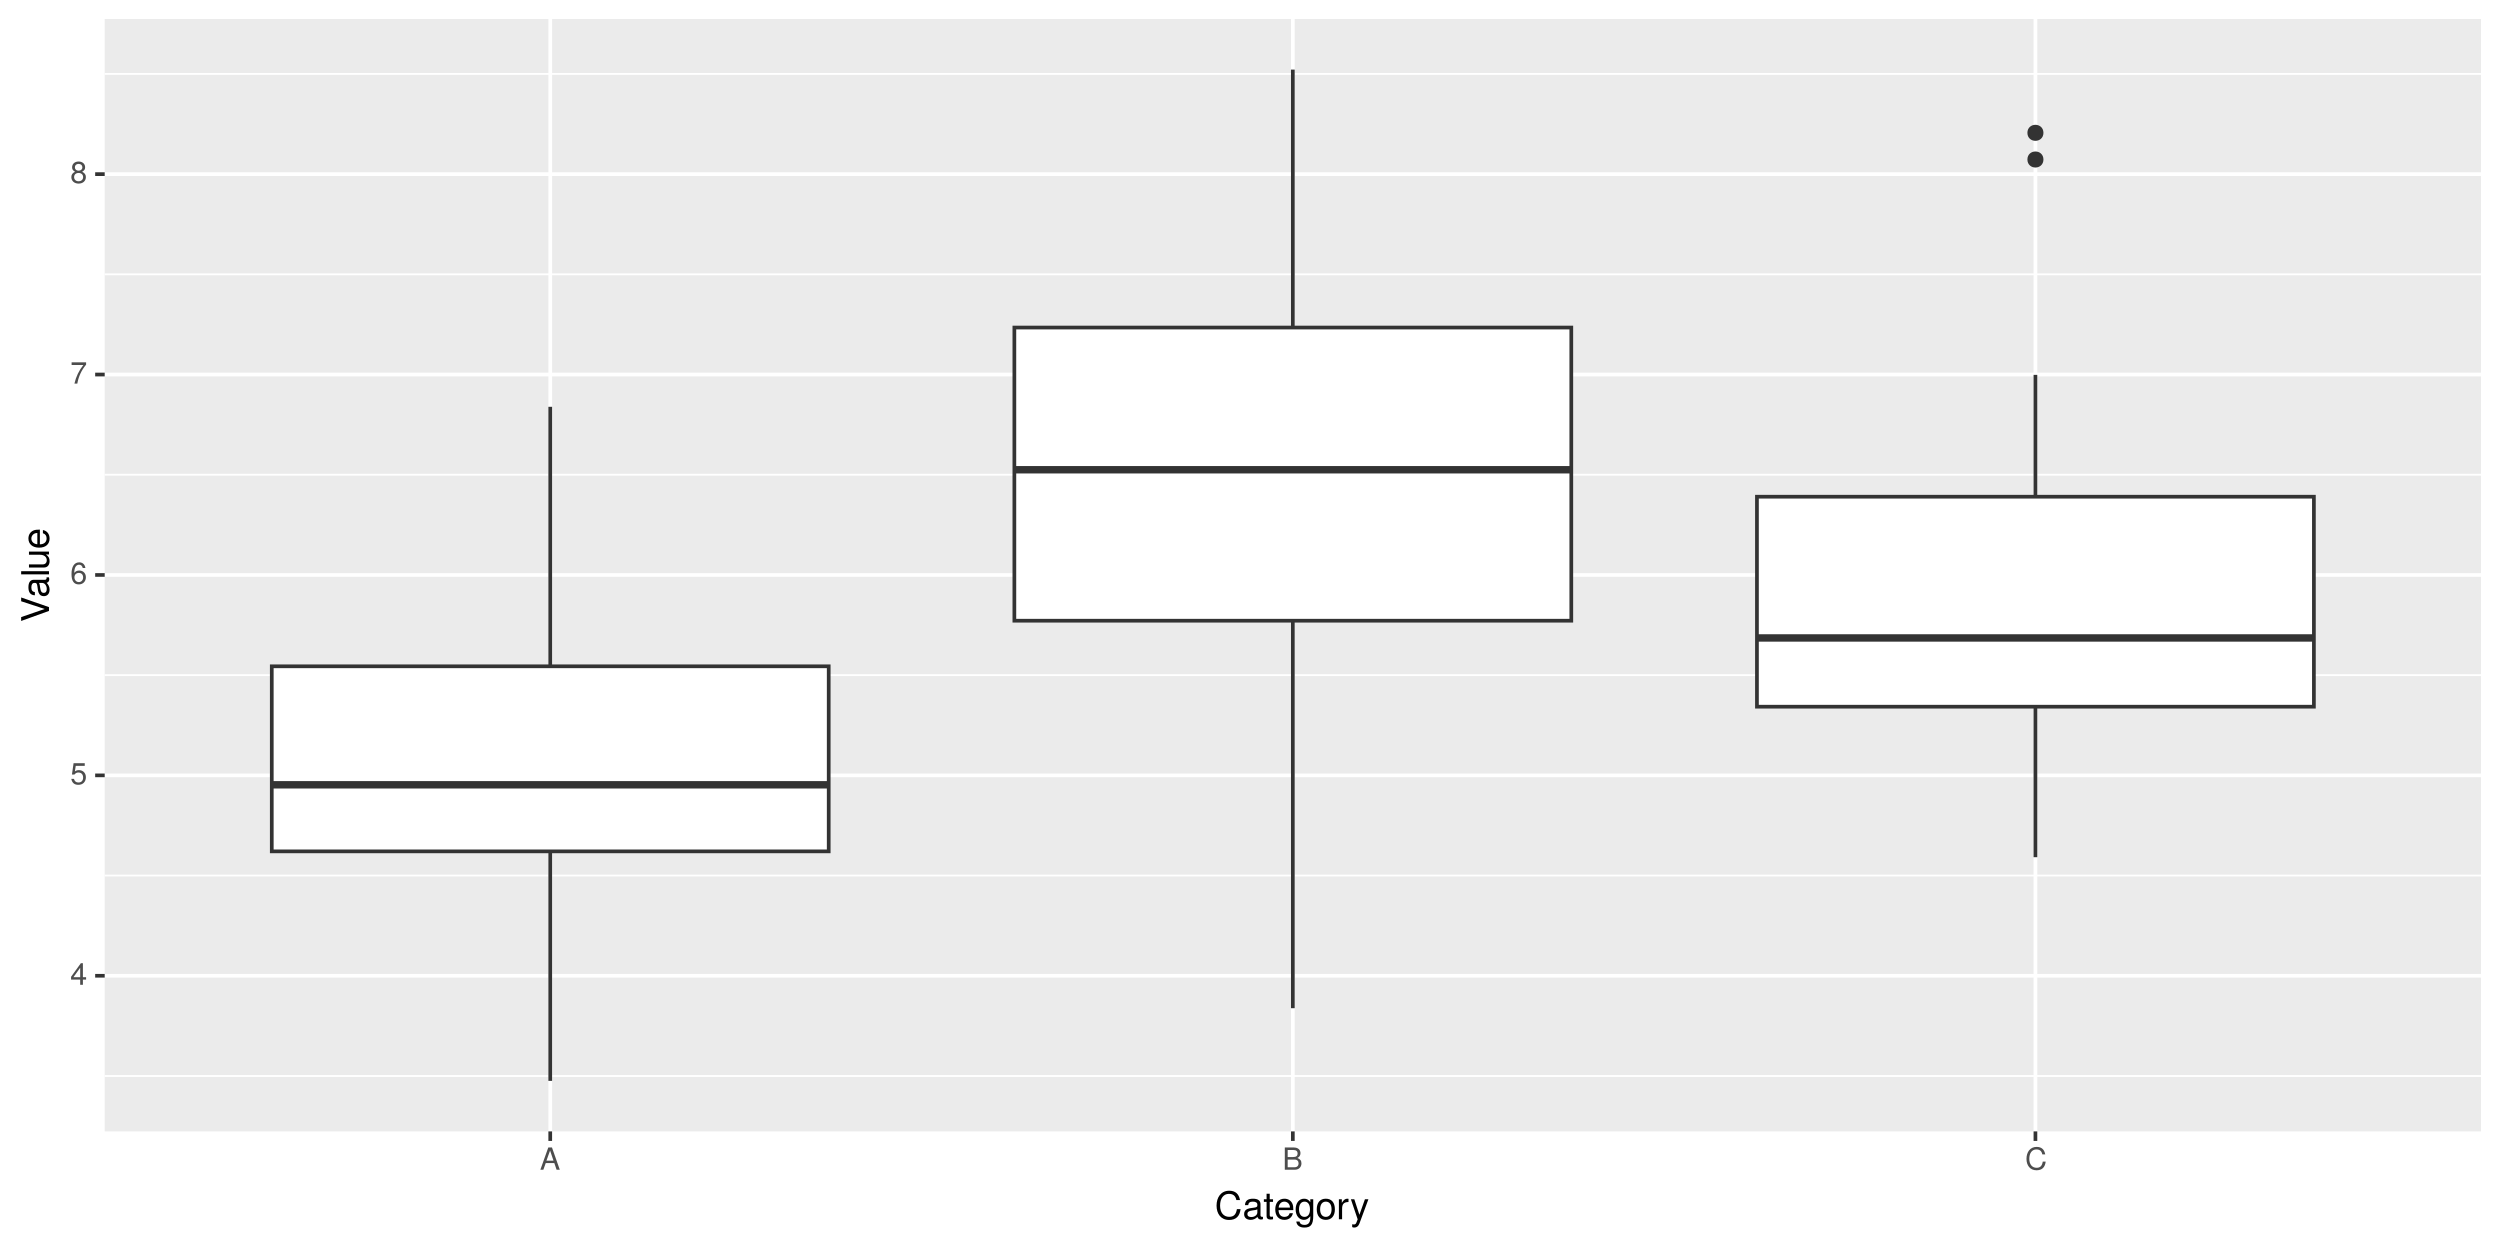
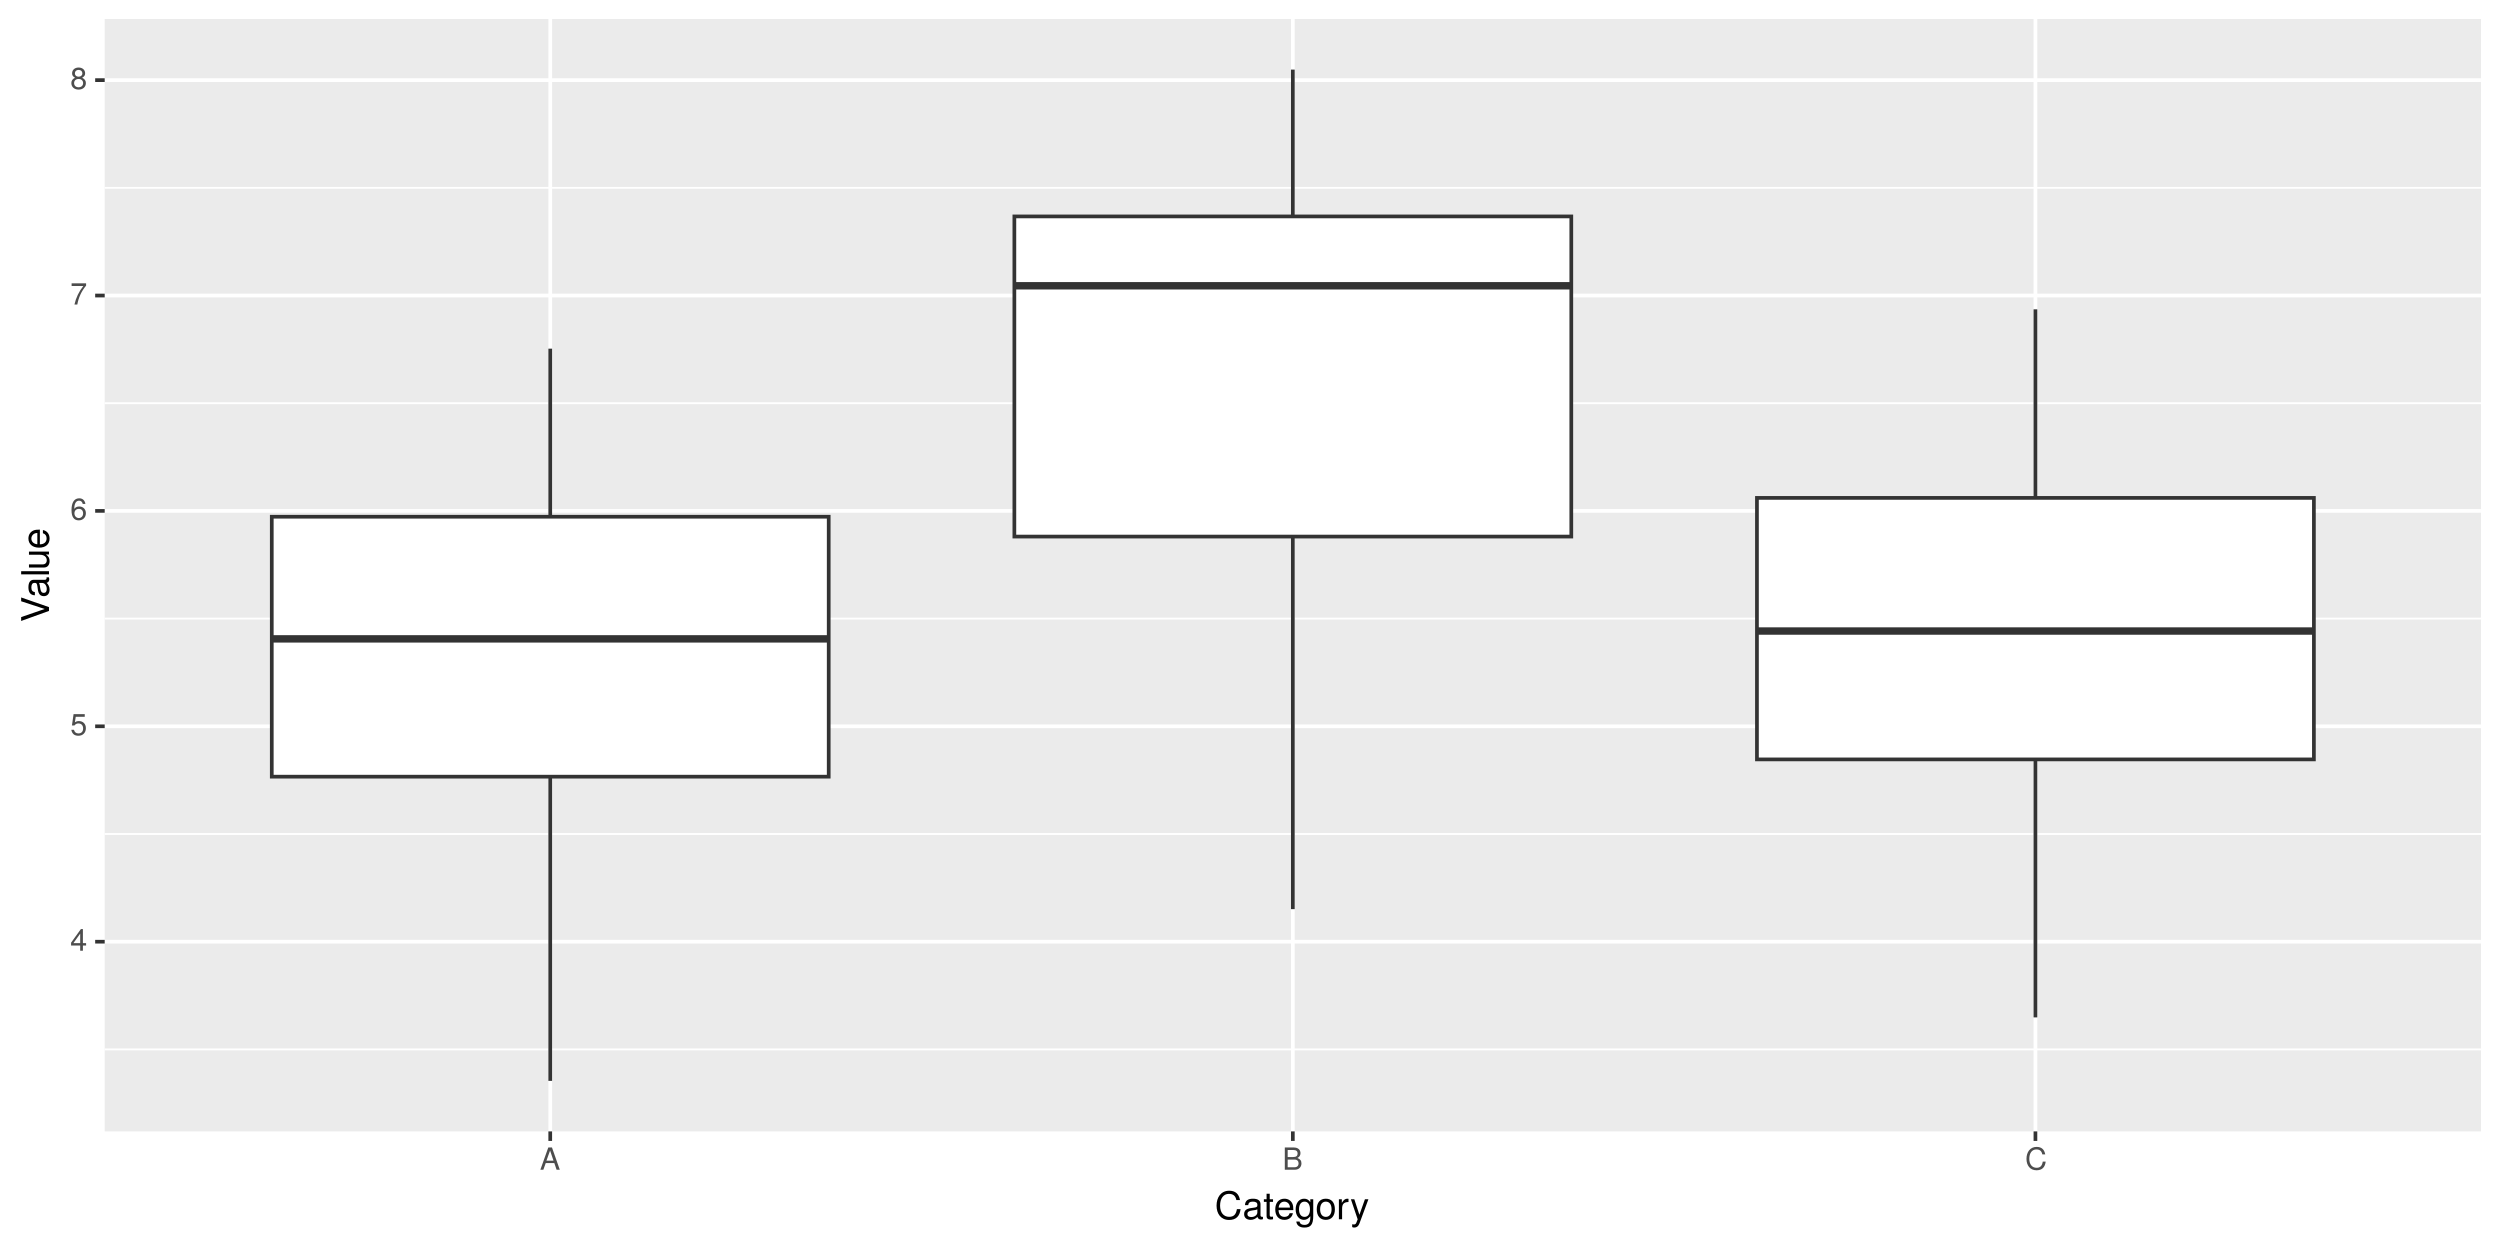
<svg xmlns="http://www.w3.org/2000/svg" xmlns:xlink="http://www.w3.org/1999/xlink" width="720" height="360" viewBox="0 0 720 360">
  <defs>
    <g>
      <g id="glyph-0-0">
        <path d="M 4.578 -1.5 L 4.578 -2.188 L 3.656 -2.188 L 3.656 -6.234 L 3.078 -6.234 L 0.25 -2.312 L 0.25 -1.5 L 2.875 -1.5 L 2.875 0 L 3.656 0 L 3.656 -1.5 Z M 2.875 -2.188 L 0.922 -2.188 L 2.875 -4.922 Z M 2.875 -2.188 " />
      </g>
      <g id="glyph-0-1">
        <path d="M 4.516 -2.062 C 4.516 -3.297 3.688 -4.109 2.5 -4.109 C 2.062 -4.109 1.703 -4 1.344 -3.734 L 1.594 -5.344 L 4.188 -5.344 L 4.188 -6.109 L 0.969 -6.109 L 0.5 -2.844 L 1.219 -2.844 C 1.578 -3.266 1.875 -3.422 2.359 -3.422 C 3.188 -3.422 3.719 -2.891 3.719 -1.969 C 3.719 -1.062 3.203 -0.547 2.359 -0.547 C 1.688 -0.547 1.266 -0.891 1.078 -1.594 L 0.312 -1.594 C 0.562 -0.359 1.266 0.125 2.375 0.125 C 3.641 0.125 4.516 -0.75 4.516 -2.062 Z M 4.516 -2.062 " />
      </g>
      <g id="glyph-0-2">
        <path d="M 4.516 -1.938 C 4.516 -3.094 3.719 -3.875 2.609 -3.875 C 1.984 -3.875 1.5 -3.641 1.172 -3.188 C 1.172 -4.703 1.672 -5.547 2.562 -5.547 C 3.109 -5.547 3.484 -5.203 3.609 -4.609 L 4.375 -4.609 C 4.234 -5.625 3.562 -6.234 2.609 -6.234 C 1.156 -6.234 0.375 -5.016 0.375 -2.844 C 0.375 -0.891 1.047 0.125 2.469 0.125 C 3.656 0.125 4.516 -0.719 4.516 -1.938 Z M 3.719 -1.875 C 3.719 -1.094 3.188 -0.547 2.484 -0.547 C 1.766 -0.547 1.219 -1.125 1.219 -1.922 C 1.219 -2.688 1.734 -3.188 2.5 -3.188 C 3.25 -3.188 3.719 -2.703 3.719 -1.875 Z M 3.719 -1.875 " />
      </g>
      <g id="glyph-0-3">
        <path d="M 4.578 -5.453 L 4.578 -6.109 L 0.406 -6.109 L 0.406 -5.344 L 3.781 -5.344 C 2.531 -3.781 1.656 -1.953 1.219 0 L 2.047 0 C 2.391 -2.016 3.266 -3.891 4.578 -5.453 Z M 4.578 -5.453 " />
      </g>
      <g id="glyph-0-4">
        <path d="M 4.516 -1.766 C 4.516 -2.453 4.156 -2.938 3.438 -3.281 C 4.078 -3.672 4.297 -3.984 4.297 -4.578 C 4.297 -5.547 3.531 -6.234 2.422 -6.234 C 1.312 -6.234 0.547 -5.547 0.547 -4.578 C 0.547 -4 0.75 -3.672 1.391 -3.281 C 0.672 -2.938 0.328 -2.453 0.328 -1.766 C 0.328 -0.625 1.188 0.125 2.422 0.125 C 3.656 0.125 4.516 -0.625 4.516 -1.766 Z M 3.5 -4.562 C 3.5 -3.969 3.062 -3.594 2.422 -3.594 C 1.766 -3.594 1.344 -3.969 1.344 -4.562 C 1.344 -5.156 1.766 -5.547 2.422 -5.547 C 3.078 -5.547 3.5 -5.156 3.5 -4.562 Z M 3.719 -1.75 C 3.719 -1.016 3.188 -0.547 2.406 -0.547 C 1.641 -0.547 1.125 -1.016 1.125 -1.75 C 1.125 -2.484 1.641 -2.938 2.422 -2.938 C 3.188 -2.938 3.719 -2.484 3.719 -1.75 Z M 3.719 -1.75 " />
      </g>
      <g id="glyph-0-5">
        <path d="M 5.75 0 L 3.5 -6.406 L 2.438 -6.406 L 0.156 0 L 1.016 0 L 1.703 -1.922 L 4.172 -1.922 L 4.828 0 Z M 3.938 -2.609 L 1.906 -2.609 L 2.953 -5.531 Z M 3.938 -2.609 " />
      </g>
      <g id="glyph-0-6">
        <path d="M 5.484 -1.828 C 5.484 -2.609 5.125 -3.062 4.312 -3.391 C 4.891 -3.656 5.203 -4.141 5.203 -4.781 C 5.203 -5.719 4.516 -6.406 3.297 -6.406 L 0.688 -6.406 L 0.688 0 L 3.594 0 C 4.734 0 5.484 -0.781 5.484 -1.828 Z M 4.375 -4.672 C 4.375 -4.016 4 -3.656 3.094 -3.656 L 1.516 -3.656 L 1.516 -5.688 L 3.094 -5.688 C 4 -5.688 4.375 -5.328 4.375 -4.672 Z M 4.656 -1.828 C 4.656 -1.203 4.281 -0.719 3.516 -0.719 L 1.516 -0.719 L 1.516 -2.922 L 3.516 -2.922 C 4.281 -2.922 4.656 -2.453 4.656 -1.828 Z M 4.656 -1.828 " />
      </g>
      <g id="glyph-0-7">
        <path d="M 5.953 -2.344 L 5.109 -2.344 C 4.922 -1.125 4.406 -0.562 3.328 -0.562 C 2.047 -0.562 1.234 -1.547 1.234 -3.141 C 1.234 -4.781 2.016 -5.844 3.25 -5.844 C 4.25 -5.844 4.781 -5.406 4.984 -4.422 L 5.828 -4.422 C 5.562 -5.828 4.766 -6.578 3.359 -6.578 C 1.406 -6.578 0.422 -5 0.422 -3.125 C 0.422 -1.266 1.438 0.156 3.312 0.156 C 4.875 0.156 5.766 -0.672 5.953 -2.344 Z M 5.953 -2.344 " />
      </g>
      <g id="glyph-1-0">
        <path d="M 7.453 -2.922 L 6.391 -2.922 C 6.156 -1.406 5.516 -0.703 4.156 -0.703 C 2.562 -0.703 1.547 -1.922 1.547 -3.922 C 1.547 -5.984 2.516 -7.312 4.062 -7.312 C 5.328 -7.312 5.984 -6.75 6.234 -5.531 L 7.281 -5.531 C 6.969 -7.297 5.953 -8.219 4.188 -8.219 C 1.766 -8.219 0.531 -6.266 0.531 -3.922 C 0.531 -1.578 1.797 0.203 4.141 0.203 C 6.109 0.203 7.203 -0.844 7.453 -2.922 Z M 7.453 -2.922 " />
      </g>
      <g id="glyph-1-1">
        <path d="M 5.891 -0.016 L 5.891 -0.719 C 5.781 -0.688 5.734 -0.688 5.688 -0.688 C 5.375 -0.688 5.188 -0.859 5.188 -1.141 L 5.188 -4.359 C 5.188 -5.375 4.438 -5.922 3.031 -5.922 C 1.625 -5.922 0.766 -5.391 0.719 -4.062 L 1.641 -4.062 C 1.719 -4.766 2.141 -5.078 2.984 -5.078 C 3.812 -5.078 4.281 -4.781 4.281 -4.219 L 4.281 -3.984 C 4.281 -3.594 4.047 -3.438 3.328 -3.344 C 2.031 -3.172 1.828 -3.141 1.469 -2.984 C 0.797 -2.719 0.469 -2.203 0.469 -1.5 C 0.469 -0.453 1.188 0.172 2.359 0.172 C 3.094 0.172 3.812 -0.141 4.312 -0.688 C 4.406 -0.234 4.812 0.078 5.266 0.078 C 5.438 0.078 5.594 0.062 5.891 -0.016 Z M 4.281 -1.984 C 4.281 -1.172 3.438 -0.641 2.547 -0.641 C 1.844 -0.641 1.422 -0.891 1.422 -1.516 C 1.422 -2.125 1.828 -2.391 2.812 -2.531 C 3.766 -2.656 3.969 -2.703 4.281 -2.844 Z M 4.281 -1.984 " />
      </g>
      <g id="glyph-1-2">
        <path d="M 2.797 0 L 2.797 -0.766 C 2.672 -0.734 2.531 -0.719 2.359 -0.719 C 1.953 -0.719 1.844 -0.844 1.844 -1.25 L 1.844 -5.016 L 2.797 -5.016 L 2.797 -5.766 L 1.844 -5.766 L 1.844 -7.344 L 0.938 -7.344 L 0.938 -5.766 L 0.156 -5.766 L 0.156 -5.016 L 0.938 -5.016 L 0.938 -0.844 C 0.938 -0.25 1.328 0.078 2.047 0.078 C 2.266 0.078 2.484 0.062 2.797 0 Z M 2.797 0 " />
      </g>
      <g id="glyph-1-3">
        <path d="M 5.641 -2.625 C 5.641 -3.453 5.578 -3.984 5.406 -4.406 C 5.031 -5.359 4.156 -5.922 3.078 -5.922 C 1.469 -5.922 0.438 -4.734 0.438 -2.844 C 0.438 -0.953 1.438 0.172 3.062 0.172 C 4.375 0.172 5.297 -0.578 5.516 -1.75 L 4.594 -1.75 C 4.344 -0.984 3.828 -0.688 3.094 -0.688 C 2.141 -0.688 1.422 -1.297 1.391 -2.625 Z M 4.656 -3.438 C 4.656 -3.438 4.656 -3.391 4.656 -3.359 L 1.422 -3.359 C 1.5 -4.391 2.141 -5.078 3.062 -5.078 C 3.969 -5.078 4.656 -4.328 4.656 -3.438 Z M 4.656 -3.438 " />
      </g>
      <g id="glyph-1-4">
        <path d="M 5.375 -0.953 L 5.375 -5.766 L 4.531 -5.766 L 4.531 -4.922 C 4.062 -5.609 3.516 -5.922 2.766 -5.922 C 1.312 -5.922 0.312 -4.703 0.312 -2.828 C 0.312 -1.016 1.344 0.172 2.688 0.172 C 3.422 0.172 3.922 -0.141 4.531 -0.875 L 4.531 -0.484 C 4.531 1.047 3.906 1.625 2.844 1.625 C 2.109 1.625 1.547 1.359 1.438 0.656 L 0.5 0.656 C 0.609 1.75 1.453 2.391 2.812 2.391 C 4.609 2.391 5.375 1.594 5.375 -0.953 Z M 4.438 -2.844 C 4.438 -1.469 3.844 -0.688 2.875 -0.688 C 1.875 -0.688 1.281 -1.484 1.281 -2.875 C 1.281 -4.266 1.891 -5.078 2.875 -5.078 C 3.859 -5.078 4.438 -4.25 4.438 -2.844 Z M 4.438 -2.844 " />
      </g>
      <g id="glyph-1-5">
        <path d="M 5.609 -2.844 C 5.609 -4.828 4.656 -5.922 2.984 -5.922 C 1.375 -5.922 0.391 -4.812 0.391 -2.875 C 0.391 -0.953 1.359 0.172 3 0.172 C 4.625 0.172 5.609 -0.953 5.609 -2.844 Z M 4.656 -2.844 C 4.656 -1.5 4.016 -0.688 3 -0.688 C 1.984 -0.688 1.359 -1.484 1.359 -2.875 C 1.359 -4.266 1.984 -5.078 3 -5.078 C 4.031 -5.078 4.656 -4.281 4.656 -2.844 Z M 4.656 -2.844 " />
      </g>
      <g id="glyph-1-6">
        <path d="M 3.531 -4.969 L 3.531 -5.891 C 3.375 -5.922 3.297 -5.922 3.172 -5.922 C 2.578 -5.922 2.141 -5.578 1.609 -4.719 L 1.609 -5.766 L 0.766 -5.766 L 0.766 0 L 1.688 0 L 1.688 -2.984 C 1.688 -4.297 2.109 -4.938 3.531 -4.969 Z M 3.531 -4.969 " />
      </g>
      <g id="glyph-1-7">
        <path d="M 5.266 -5.766 L 4.266 -5.766 L 2.672 -1.281 L 1.203 -5.766 L 0.219 -5.766 L 2.172 0.016 L 1.812 0.938 C 1.656 1.344 1.469 1.5 1.078 1.5 C 0.953 1.5 0.797 1.469 0.594 1.438 L 0.594 2.25 C 0.781 2.359 0.969 2.391 1.203 2.391 C 1.859 2.391 2.391 2.031 2.688 1.203 Z M 5.266 -5.766 " />
      </g>
      <g id="glyph-2-0">
        <path d="M -8.016 -7.094 L -8.016 -6 L -1.234 -3.781 L -8.016 -1.438 L -8.016 -0.328 L 0 -3.219 L 0 -4.312 Z M -8.016 -7.094 " />
      </g>
      <g id="glyph-2-1">
        <path d="M -0.016 -5.891 L -0.719 -5.891 C -0.688 -5.781 -0.688 -5.734 -0.688 -5.688 C -0.688 -5.375 -0.859 -5.188 -1.141 -5.188 L -4.359 -5.188 C -5.375 -5.188 -5.922 -4.438 -5.922 -3.031 C -5.922 -1.625 -5.391 -0.766 -4.062 -0.719 L -4.062 -1.641 C -4.766 -1.719 -5.078 -2.141 -5.078 -2.984 C -5.078 -3.812 -4.781 -4.281 -4.219 -4.281 L -3.984 -4.281 C -3.594 -4.281 -3.438 -4.047 -3.344 -3.328 C -3.172 -2.031 -3.141 -1.828 -2.984 -1.469 C -2.719 -0.797 -2.203 -0.469 -1.5 -0.469 C -0.453 -0.469 0.172 -1.188 0.172 -2.359 C 0.172 -3.094 -0.141 -3.812 -0.688 -4.312 C -0.234 -4.406 0.078 -4.812 0.078 -5.266 C 0.078 -5.438 0.062 -5.594 -0.016 -5.891 Z M -1.984 -4.281 C -1.172 -4.281 -0.641 -3.438 -0.641 -2.547 C -0.641 -1.844 -0.891 -1.422 -1.516 -1.422 C -2.125 -1.422 -2.391 -1.828 -2.531 -2.812 C -2.656 -3.766 -2.703 -3.969 -2.844 -4.281 Z M -1.984 -4.281 " />
      </g>
      <g id="glyph-2-2">
        <path d="M 0 -1.656 L -8.016 -1.656 L -8.016 -0.75 L 0 -0.75 Z M 0 -1.656 " />
      </g>
      <g id="glyph-2-3">
        <path d="M 0 -5.297 L -5.766 -5.297 L -5.766 -4.391 L -2.578 -4.391 C -1.406 -4.391 -0.641 -3.766 -0.641 -2.812 C -0.641 -2.094 -1.078 -1.625 -1.766 -1.625 L -5.766 -1.625 L -5.766 -0.719 L -1.406 -0.719 C -0.453 -0.719 0.172 -1.438 0.172 -2.547 C 0.172 -3.406 -0.125 -3.938 -0.891 -4.484 L 0 -4.484 Z M 0 -5.297 " />
      </g>
      <g id="glyph-2-4">
        <path d="M -2.625 -5.641 C -3.453 -5.641 -3.984 -5.578 -4.406 -5.406 C -5.359 -5.031 -5.922 -4.156 -5.922 -3.078 C -5.922 -1.469 -4.734 -0.438 -2.844 -0.438 C -0.953 -0.438 0.172 -1.438 0.172 -3.062 C 0.172 -4.375 -0.578 -5.297 -1.75 -5.516 L -1.75 -4.594 C -0.984 -4.344 -0.688 -3.828 -0.688 -3.094 C -0.688 -2.141 -1.297 -1.422 -2.625 -1.391 Z M -3.438 -4.656 C -3.438 -4.656 -3.391 -4.656 -3.359 -4.656 L -3.359 -1.422 C -4.391 -1.5 -5.078 -2.141 -5.078 -3.062 C -5.078 -3.969 -4.328 -4.656 -3.438 -4.656 Z M -3.438 -4.656 " />
      </g>
    </g>
    <clipPath id="clip-0">
      <path clip-rule="nonzero" d="M 30.152 5.48 L 714.523 5.48 L 714.523 325.852 L 30.152 325.852 Z M 30.152 5.48 " />
    </clipPath>
    <clipPath id="clip-1">
-       <path clip-rule="nonzero" d="M 30.152 309 L 714.523 309 L 714.523 311 L 30.152 311 Z M 30.152 309 " />
+       <path clip-rule="nonzero" d="M 30.152 301 L 714.523 301 L 714.523 303 L 30.152 303 Z M 30.152 301 " />
    </clipPath>
    <clipPath id="clip-2">
-       <path clip-rule="nonzero" d="M 30.152 251 L 714.523 251 L 714.523 253 L 30.152 253 Z M 30.152 251 " />
+       <path clip-rule="nonzero" d="M 30.152 239 L 714.523 239 L 714.523 241 L 30.152 241 Z M 30.152 239 " />
    </clipPath>
    <clipPath id="clip-3">
-       <path clip-rule="nonzero" d="M 30.152 194 L 714.523 194 L 714.523 195 L 30.152 195 Z M 30.152 194 " />
+       <path clip-rule="nonzero" d="M 30.152 177 L 714.523 177 L 714.523 179 L 30.152 179 Z M 30.152 177 " />
    </clipPath>
    <clipPath id="clip-4">
-       <path clip-rule="nonzero" d="M 30.152 136 L 714.523 136 L 714.523 137 L 30.152 137 Z M 30.152 136 " />
+       <path clip-rule="nonzero" d="M 30.152 115 L 714.523 115 L 714.523 117 L 30.152 117 Z M 30.152 115 " />
    </clipPath>
    <clipPath id="clip-5">
-       <path clip-rule="nonzero" d="M 30.152 78 L 714.523 78 L 714.523 80 L 30.152 80 Z M 30.152 78 " />
+       <path clip-rule="nonzero" d="M 30.152 53 L 714.523 53 L 714.523 55 L 30.152 55 Z M 30.152 53 " />
    </clipPath>
    <clipPath id="clip-6">
-       <path clip-rule="nonzero" d="M 30.152 21 L 714.523 21 L 714.523 22 L 30.152 22 Z M 30.152 21 " />
+       <path clip-rule="nonzero" d="M 30.152 270 L 714.523 270 L 714.523 272 L 30.152 272 Z M 30.152 270 " />
    </clipPath>
    <clipPath id="clip-7">
-       <path clip-rule="nonzero" d="M 30.152 280 L 714.523 280 L 714.523 282 L 30.152 282 Z M 30.152 280 " />
+       <path clip-rule="nonzero" d="M 30.152 208 L 714.523 208 L 714.523 210 L 30.152 210 Z M 30.152 208 " />
    </clipPath>
    <clipPath id="clip-8">
-       <path clip-rule="nonzero" d="M 30.152 222 L 714.523 222 L 714.523 224 L 30.152 224 Z M 30.152 222 " />
+       <path clip-rule="nonzero" d="M 30.152 146 L 714.523 146 L 714.523 148 L 30.152 148 Z M 30.152 146 " />
    </clipPath>
    <clipPath id="clip-9">
-       <path clip-rule="nonzero" d="M 30.152 165 L 714.523 165 L 714.523 167 L 30.152 167 Z M 30.152 165 " />
+       <path clip-rule="nonzero" d="M 30.152 84 L 714.523 84 L 714.523 86 L 30.152 86 Z M 30.152 84 " />
    </clipPath>
    <clipPath id="clip-10">
-       <path clip-rule="nonzero" d="M 30.152 107 L 714.523 107 L 714.523 109 L 30.152 109 Z M 30.152 107 " />
+       <path clip-rule="nonzero" d="M 30.152 22 L 714.523 22 L 714.523 24 L 30.152 24 Z M 30.152 22 " />
    </clipPath>
    <clipPath id="clip-11">
-       <path clip-rule="nonzero" d="M 30.152 49 L 714.523 49 L 714.523 51 L 30.152 51 Z M 30.152 49 " />
+       <path clip-rule="nonzero" d="M 157 5.48 L 160 5.48 L 160 325.852 L 157 325.852 Z M 157 5.48 " />
    </clipPath>
    <clipPath id="clip-12">
-       <path clip-rule="nonzero" d="M 157 5.48 L 160 5.48 L 160 325.852 L 157 325.852 Z M 157 5.48 " />
+       <path clip-rule="nonzero" d="M 371 5.48 L 373 5.48 L 373 325.852 L 371 325.852 Z M 371 5.48 " />
    </clipPath>
    <clipPath id="clip-13">
-       <path clip-rule="nonzero" d="M 371 5.48 L 373 5.48 L 373 325.852 L 371 325.852 Z M 371 5.48 " />
-     </clipPath>
-     <clipPath id="clip-14">
      <path clip-rule="nonzero" d="M 585 5.48 L 587 5.48 L 587 325.852 L 585 325.852 Z M 585 5.48 " />
    </clipPath>
  </defs>
  <rect x="-72" y="-36" width="864" height="432" fill="rgb(100%, 100%, 100%)" fill-opacity="1" />
  <rect x="-72" y="-36" width="864" height="432" fill="rgb(100%, 100%, 100%)" fill-opacity="1" />
  <path fill="none" stroke-width="1.067" stroke-linecap="round" stroke-linejoin="round" stroke="rgb(100%, 100%, 100%)" stroke-opacity="1" stroke-miterlimit="10" d="M 0 360 L 720 360 L 720 0 L 0 0 Z M 0 360 " />
  <g clip-path="url(#clip-0)">
    <path fill-rule="nonzero" fill="rgb(92.157%, 92.157%, 92.157%)" fill-opacity="1" d="M 30.152 325.848 L 714.523 325.848 L 714.523 5.477 L 30.152 5.477 Z M 30.152 325.848 " />
  </g>
  <g clip-path="url(#clip-1)">
-     <path fill="none" stroke-width="0.533" stroke-linecap="butt" stroke-linejoin="round" stroke="rgb(100%, 100%, 100%)" stroke-opacity="1" stroke-miterlimit="10" d="M 30.152 309.883 L 714.52 309.883 " />
+     <path fill="none" stroke-width="0.533" stroke-linecap="butt" stroke-linejoin="round" stroke="rgb(100%, 100%, 100%)" stroke-opacity="1" stroke-miterlimit="10" d="M 30.152 302.223 L 714.52 302.223 " />
  </g>
  <g clip-path="url(#clip-2)">
-     <path fill="none" stroke-width="0.533" stroke-linecap="butt" stroke-linejoin="round" stroke="rgb(100%, 100%, 100%)" stroke-opacity="1" stroke-miterlimit="10" d="M 30.152 252.164 L 714.52 252.164 " />
+     <path fill="none" stroke-width="0.533" stroke-linecap="butt" stroke-linejoin="round" stroke="rgb(100%, 100%, 100%)" stroke-opacity="1" stroke-miterlimit="10" d="M 30.152 240.188 L 714.52 240.188 " />
  </g>
  <g clip-path="url(#clip-3)">
-     <path fill="none" stroke-width="0.533" stroke-linecap="butt" stroke-linejoin="round" stroke="rgb(100%, 100%, 100%)" stroke-opacity="1" stroke-miterlimit="10" d="M 30.152 194.445 L 714.52 194.445 " />
+     <path fill="none" stroke-width="0.533" stroke-linecap="butt" stroke-linejoin="round" stroke="rgb(100%, 100%, 100%)" stroke-opacity="1" stroke-miterlimit="10" d="M 30.152 178.156 L 714.52 178.156 " />
  </g>
  <g clip-path="url(#clip-4)">
-     <path fill="none" stroke-width="0.533" stroke-linecap="butt" stroke-linejoin="round" stroke="rgb(100%, 100%, 100%)" stroke-opacity="1" stroke-miterlimit="10" d="M 30.152 136.727 L 714.52 136.727 " />
+     <path fill="none" stroke-width="0.533" stroke-linecap="butt" stroke-linejoin="round" stroke="rgb(100%, 100%, 100%)" stroke-opacity="1" stroke-miterlimit="10" d="M 30.152 116.125 L 714.52 116.125 " />
  </g>
  <g clip-path="url(#clip-5)">
-     <path fill="none" stroke-width="0.533" stroke-linecap="butt" stroke-linejoin="round" stroke="rgb(100%, 100%, 100%)" stroke-opacity="1" stroke-miterlimit="10" d="M 30.152 79.008 L 714.52 79.008 " />
+     <path fill="none" stroke-width="0.533" stroke-linecap="butt" stroke-linejoin="round" stroke="rgb(100%, 100%, 100%)" stroke-opacity="1" stroke-miterlimit="10" d="M 30.152 54.094 L 714.52 54.094 " />
  </g>
  <g clip-path="url(#clip-6)">
-     <path fill="none" stroke-width="0.533" stroke-linecap="butt" stroke-linejoin="round" stroke="rgb(100%, 100%, 100%)" stroke-opacity="1" stroke-miterlimit="10" d="M 30.152 21.289 L 714.52 21.289 " />
+     <path fill="none" stroke-width="1.067" stroke-linecap="butt" stroke-linejoin="round" stroke="rgb(100%, 100%, 100%)" stroke-opacity="1" stroke-miterlimit="10" d="M 30.152 271.207 L 714.52 271.207 " />
  </g>
  <g clip-path="url(#clip-7)">
-     <path fill="none" stroke-width="1.067" stroke-linecap="butt" stroke-linejoin="round" stroke="rgb(100%, 100%, 100%)" stroke-opacity="1" stroke-miterlimit="10" d="M 30.152 281.023 L 714.52 281.023 " />
+     <path fill="none" stroke-width="1.067" stroke-linecap="butt" stroke-linejoin="round" stroke="rgb(100%, 100%, 100%)" stroke-opacity="1" stroke-miterlimit="10" d="M 30.152 209.172 L 714.52 209.172 " />
  </g>
  <g clip-path="url(#clip-8)">
-     <path fill="none" stroke-width="1.067" stroke-linecap="butt" stroke-linejoin="round" stroke="rgb(100%, 100%, 100%)" stroke-opacity="1" stroke-miterlimit="10" d="M 30.152 223.305 L 714.52 223.305 " />
+     <path fill="none" stroke-width="1.067" stroke-linecap="butt" stroke-linejoin="round" stroke="rgb(100%, 100%, 100%)" stroke-opacity="1" stroke-miterlimit="10" d="M 30.152 147.141 L 714.52 147.141 " />
  </g>
  <g clip-path="url(#clip-9)">
-     <path fill="none" stroke-width="1.067" stroke-linecap="butt" stroke-linejoin="round" stroke="rgb(100%, 100%, 100%)" stroke-opacity="1" stroke-miterlimit="10" d="M 30.152 165.586 L 714.52 165.586 " />
+     <path fill="none" stroke-width="1.067" stroke-linecap="butt" stroke-linejoin="round" stroke="rgb(100%, 100%, 100%)" stroke-opacity="1" stroke-miterlimit="10" d="M 30.152 85.109 L 714.52 85.109 " />
  </g>
  <g clip-path="url(#clip-10)">
-     <path fill="none" stroke-width="1.067" stroke-linecap="butt" stroke-linejoin="round" stroke="rgb(100%, 100%, 100%)" stroke-opacity="1" stroke-miterlimit="10" d="M 30.152 107.867 L 714.52 107.867 " />
+     <path fill="none" stroke-width="1.067" stroke-linecap="butt" stroke-linejoin="round" stroke="rgb(100%, 100%, 100%)" stroke-opacity="1" stroke-miterlimit="10" d="M 30.152 23.078 L 714.52 23.078 " />
  </g>
  <g clip-path="url(#clip-11)">
-     <path fill="none" stroke-width="1.067" stroke-linecap="butt" stroke-linejoin="round" stroke="rgb(100%, 100%, 100%)" stroke-opacity="1" stroke-miterlimit="10" d="M 30.152 50.148 L 714.52 50.148 " />
+     <path fill="none" stroke-width="1.067" stroke-linecap="butt" stroke-linejoin="round" stroke="rgb(100%, 100%, 100%)" stroke-opacity="1" stroke-miterlimit="10" d="M 158.469 325.848 L 158.469 5.48 " />
  </g>
  <g clip-path="url(#clip-12)">
-     <path fill="none" stroke-width="1.067" stroke-linecap="butt" stroke-linejoin="round" stroke="rgb(100%, 100%, 100%)" stroke-opacity="1" stroke-miterlimit="10" d="M 158.469 325.848 L 158.469 5.48 " />
+     <path fill="none" stroke-width="1.067" stroke-linecap="butt" stroke-linejoin="round" stroke="rgb(100%, 100%, 100%)" stroke-opacity="1" stroke-miterlimit="10" d="M 372.336 325.848 L 372.336 5.48 " />
  </g>
  <g clip-path="url(#clip-13)">
-     <path fill="none" stroke-width="1.067" stroke-linecap="butt" stroke-linejoin="round" stroke="rgb(100%, 100%, 100%)" stroke-opacity="1" stroke-miterlimit="10" d="M 372.336 325.848 L 372.336 5.48 " />
-   </g>
-   <g clip-path="url(#clip-14)">
    <path fill="none" stroke-width="1.067" stroke-linecap="butt" stroke-linejoin="round" stroke="rgb(100%, 100%, 100%)" stroke-opacity="1" stroke-miterlimit="10" d="M 586.203 325.848 L 586.203 5.48 " />
  </g>
-   <path fill="none" stroke-width="1.067" stroke-linecap="butt" stroke-linejoin="round" stroke="rgb(20%, 20%, 20%)" stroke-opacity="1" stroke-miterlimit="10" d="M 158.469 191.895 L 158.469 117.16 " />
-   <path fill="none" stroke-width="1.067" stroke-linecap="butt" stroke-linejoin="round" stroke="rgb(20%, 20%, 20%)" stroke-opacity="1" stroke-miterlimit="10" d="M 158.469 245.191 L 158.469 311.285 " />
-   <path fill-rule="nonzero" fill="rgb(100%, 100%, 100%)" fill-opacity="1" stroke-width="1.067" stroke-linecap="butt" stroke-linejoin="miter" stroke="rgb(20%, 20%, 20%)" stroke-opacity="1" stroke-miterlimit="10" d="M 78.27 191.895 L 78.27 245.191 L 238.668 245.191 L 238.668 191.895 Z M 78.27 191.895 " />
-   <path fill="none" stroke-width="2.134" stroke-linecap="butt" stroke-linejoin="miter" stroke="rgb(20%, 20%, 20%)" stroke-opacity="1" stroke-miterlimit="10" d="M 78.27 226.023 L 238.668 226.023 " />
-   <path fill="none" stroke-width="1.067" stroke-linecap="butt" stroke-linejoin="round" stroke="rgb(20%, 20%, 20%)" stroke-opacity="1" stroke-miterlimit="10" d="M 372.336 94.332 L 372.336 20.043 " />
-   <path fill="none" stroke-width="1.067" stroke-linecap="butt" stroke-linejoin="round" stroke="rgb(20%, 20%, 20%)" stroke-opacity="1" stroke-miterlimit="10" d="M 372.336 178.762 L 372.336 290.367 " />
-   <path fill-rule="nonzero" fill="rgb(100%, 100%, 100%)" fill-opacity="1" stroke-width="1.067" stroke-linecap="butt" stroke-linejoin="miter" stroke="rgb(20%, 20%, 20%)" stroke-opacity="1" stroke-miterlimit="10" d="M 292.137 94.332 L 292.137 178.762 L 452.535 178.762 L 452.535 94.332 Z M 292.137 94.332 " />
-   <path fill="none" stroke-width="2.134" stroke-linecap="butt" stroke-linejoin="miter" stroke="rgb(20%, 20%, 20%)" stroke-opacity="1" stroke-miterlimit="10" d="M 292.137 135.289 L 452.535 135.289 " />
-   <path fill-rule="nonzero" fill="rgb(20%, 20%, 20%)" fill-opacity="1" stroke-width="0.709" stroke-linecap="round" stroke-linejoin="round" stroke="rgb(20%, 20%, 20%)" stroke-opacity="1" stroke-miterlimit="10" d="M 588.156 38.254 C 588.156 40.859 584.246 40.859 584.246 38.254 C 584.246 35.648 588.156 35.648 588.156 38.254 " />
-   <path fill-rule="nonzero" fill="rgb(20%, 20%, 20%)" fill-opacity="1" stroke-width="0.709" stroke-linecap="round" stroke-linejoin="round" stroke="rgb(20%, 20%, 20%)" stroke-opacity="1" stroke-miterlimit="10" d="M 588.156 45.938 C 588.156 48.547 584.246 48.547 584.246 45.938 C 584.246 43.332 588.156 43.332 588.156 45.938 " />
-   <path fill="none" stroke-width="1.067" stroke-linecap="butt" stroke-linejoin="round" stroke="rgb(20%, 20%, 20%)" stroke-opacity="1" stroke-miterlimit="10" d="M 586.203 143.051 L 586.203 107.961 " />
-   <path fill="none" stroke-width="1.067" stroke-linecap="butt" stroke-linejoin="round" stroke="rgb(20%, 20%, 20%)" stroke-opacity="1" stroke-miterlimit="10" d="M 586.203 203.527 L 586.203 246.867 " />
-   <path fill-rule="nonzero" fill="rgb(100%, 100%, 100%)" fill-opacity="1" stroke-width="1.067" stroke-linecap="butt" stroke-linejoin="miter" stroke="rgb(20%, 20%, 20%)" stroke-opacity="1" stroke-miterlimit="10" d="M 506 143.051 L 506 203.527 L 666.402 203.527 L 666.402 143.051 Z M 506 143.051 " />
-   <path fill="none" stroke-width="2.134" stroke-linecap="butt" stroke-linejoin="miter" stroke="rgb(20%, 20%, 20%)" stroke-opacity="1" stroke-miterlimit="10" d="M 506 183.73 L 666.402 183.73 " />
-   <g fill="rgb(30.196%, 30.196%, 30.196%)" fill-opacity="1">
-     <use xlink:href="#glyph-0-0" x="20.219" y="283.626" />
-   </g>
-   <g fill="rgb(30.196%, 30.196%, 30.196%)" fill-opacity="1">
-     <use xlink:href="#glyph-0-1" x="20.219" y="225.907" />
-   </g>
-   <g fill="rgb(30.196%, 30.196%, 30.196%)" fill-opacity="1">
-     <use xlink:href="#glyph-0-2" x="20.219" y="168.188" />
-   </g>
-   <g fill="rgb(30.196%, 30.196%, 30.196%)" fill-opacity="1">
-     <use xlink:href="#glyph-0-3" x="20.219" y="110.47" />
-   </g>
-   <g fill="rgb(30.196%, 30.196%, 30.196%)" fill-opacity="1">
-     <use xlink:href="#glyph-0-4" x="20.219" y="52.751" />
-   </g>
-   <path fill="none" stroke-width="1.067" stroke-linecap="butt" stroke-linejoin="round" stroke="rgb(20%, 20%, 20%)" stroke-opacity="1" stroke-miterlimit="10" d="M 27.41 281.023 L 30.152 281.023 " />
-   <path fill="none" stroke-width="1.067" stroke-linecap="butt" stroke-linejoin="round" stroke="rgb(20%, 20%, 20%)" stroke-opacity="1" stroke-miterlimit="10" d="M 27.41 223.305 L 30.152 223.305 " />
-   <path fill="none" stroke-width="1.067" stroke-linecap="butt" stroke-linejoin="round" stroke="rgb(20%, 20%, 20%)" stroke-opacity="1" stroke-miterlimit="10" d="M 27.41 165.586 L 30.152 165.586 " />
-   <path fill="none" stroke-width="1.067" stroke-linecap="butt" stroke-linejoin="round" stroke="rgb(20%, 20%, 20%)" stroke-opacity="1" stroke-miterlimit="10" d="M 27.41 107.867 L 30.152 107.867 " />
-   <path fill="none" stroke-width="1.067" stroke-linecap="butt" stroke-linejoin="round" stroke="rgb(20%, 20%, 20%)" stroke-opacity="1" stroke-miterlimit="10" d="M 27.41 50.148 L 30.152 50.148 " />
+   <path fill="none" stroke-width="1.067" stroke-linecap="butt" stroke-linejoin="round" stroke="rgb(20%, 20%, 20%)" stroke-opacity="1" stroke-miterlimit="10" d="M 158.469 148.816 L 158.469 100.422 " />
+   <path fill="none" stroke-width="1.067" stroke-linecap="butt" stroke-linejoin="round" stroke="rgb(20%, 20%, 20%)" stroke-opacity="1" stroke-miterlimit="10" d="M 158.469 223.68 L 158.469 311.285 " />
+   <path fill-rule="nonzero" fill="rgb(100%, 100%, 100%)" fill-opacity="1" stroke-width="1.067" stroke-linecap="butt" stroke-linejoin="miter" stroke="rgb(20%, 20%, 20%)" stroke-opacity="1" stroke-miterlimit="10" d="M 78.27 148.816 L 78.27 223.68 L 238.668 223.68 L 238.668 148.816 Z M 78.27 148.816 " />
+   <path fill="none" stroke-width="2.134" stroke-linecap="butt" stroke-linejoin="miter" stroke="rgb(20%, 20%, 20%)" stroke-opacity="1" stroke-miterlimit="10" d="M 78.27 183.996 L 238.668 183.996 " />
+   <path fill="none" stroke-width="1.067" stroke-linecap="butt" stroke-linejoin="round" stroke="rgb(20%, 20%, 20%)" stroke-opacity="1" stroke-miterlimit="10" d="M 372.336 62.328 L 372.336 20.043 " />
+   <path fill="none" stroke-width="1.067" stroke-linecap="butt" stroke-linejoin="round" stroke="rgb(20%, 20%, 20%)" stroke-opacity="1" stroke-miterlimit="10" d="M 372.336 154.531 L 372.336 261.832 " />
+   <path fill-rule="nonzero" fill="rgb(100%, 100%, 100%)" fill-opacity="1" stroke-width="1.067" stroke-linecap="butt" stroke-linejoin="miter" stroke="rgb(20%, 20%, 20%)" stroke-opacity="1" stroke-miterlimit="10" d="M 292.137 62.328 L 292.137 154.531 L 452.535 154.531 L 452.535 62.328 Z M 292.137 62.328 " />
+   <path fill="none" stroke-width="2.134" stroke-linecap="butt" stroke-linejoin="miter" stroke="rgb(20%, 20%, 20%)" stroke-opacity="1" stroke-miterlimit="10" d="M 292.137 82.305 L 452.535 82.305 " />
+   <path fill="none" stroke-width="1.067" stroke-linecap="butt" stroke-linejoin="round" stroke="rgb(20%, 20%, 20%)" stroke-opacity="1" stroke-miterlimit="10" d="M 586.203 143.395 L 586.203 89.082 " />
+   <path fill="none" stroke-width="1.067" stroke-linecap="butt" stroke-linejoin="round" stroke="rgb(20%, 20%, 20%)" stroke-opacity="1" stroke-miterlimit="10" d="M 586.203 218.707 L 586.203 293.008 " />
+   <path fill-rule="nonzero" fill="rgb(100%, 100%, 100%)" fill-opacity="1" stroke-width="1.067" stroke-linecap="butt" stroke-linejoin="miter" stroke="rgb(20%, 20%, 20%)" stroke-opacity="1" stroke-miterlimit="10" d="M 506 143.395 L 506 218.707 L 666.402 218.707 L 666.402 143.395 Z M 506 143.395 " />
+   <path fill="none" stroke-width="2.134" stroke-linecap="butt" stroke-linejoin="miter" stroke="rgb(20%, 20%, 20%)" stroke-opacity="1" stroke-miterlimit="10" d="M 506 181.738 L 666.402 181.738 " />
+   <g fill="rgb(30.196%, 30.196%, 30.196%)" fill-opacity="1">
+     <use xlink:href="#glyph-0-0" x="20.219" y="273.81" />
+   </g>
+   <g fill="rgb(30.196%, 30.196%, 30.196%)" fill-opacity="1">
+     <use xlink:href="#glyph-0-1" x="20.219" y="211.774" />
+   </g>
+   <g fill="rgb(30.196%, 30.196%, 30.196%)" fill-opacity="1">
+     <use xlink:href="#glyph-0-2" x="20.219" y="149.743" />
+   </g>
+   <g fill="rgb(30.196%, 30.196%, 30.196%)" fill-opacity="1">
+     <use xlink:href="#glyph-0-3" x="20.219" y="87.712" />
+   </g>
+   <g fill="rgb(30.196%, 30.196%, 30.196%)" fill-opacity="1">
+     <use xlink:href="#glyph-0-4" x="20.219" y="25.681" />
+   </g>
+   <path fill="none" stroke-width="1.067" stroke-linecap="butt" stroke-linejoin="round" stroke="rgb(20%, 20%, 20%)" stroke-opacity="1" stroke-miterlimit="10" d="M 27.41 271.207 L 30.152 271.207 " />
+   <path fill="none" stroke-width="1.067" stroke-linecap="butt" stroke-linejoin="round" stroke="rgb(20%, 20%, 20%)" stroke-opacity="1" stroke-miterlimit="10" d="M 27.41 209.172 L 30.152 209.172 " />
+   <path fill="none" stroke-width="1.067" stroke-linecap="butt" stroke-linejoin="round" stroke="rgb(20%, 20%, 20%)" stroke-opacity="1" stroke-miterlimit="10" d="M 27.41 147.141 L 30.152 147.141 " />
+   <path fill="none" stroke-width="1.067" stroke-linecap="butt" stroke-linejoin="round" stroke="rgb(20%, 20%, 20%)" stroke-opacity="1" stroke-miterlimit="10" d="M 27.41 85.109 L 30.152 85.109 " />
+   <path fill="none" stroke-width="1.067" stroke-linecap="butt" stroke-linejoin="round" stroke="rgb(20%, 20%, 20%)" stroke-opacity="1" stroke-miterlimit="10" d="M 27.41 23.078 L 30.152 23.078 " />
  <path fill="none" stroke-width="1.067" stroke-linecap="butt" stroke-linejoin="round" stroke="rgb(20%, 20%, 20%)" stroke-opacity="1" stroke-miterlimit="10" d="M 158.469 328.59 L 158.469 325.848 " />
  <path fill="none" stroke-width="1.067" stroke-linecap="butt" stroke-linejoin="round" stroke="rgb(20%, 20%, 20%)" stroke-opacity="1" stroke-miterlimit="10" d="M 372.336 328.59 L 372.336 325.848 " />
  <path fill="none" stroke-width="1.067" stroke-linecap="butt" stroke-linejoin="round" stroke="rgb(20%, 20%, 20%)" stroke-opacity="1" stroke-miterlimit="10" d="M 586.203 328.59 L 586.203 325.848 " />
  <g fill="rgb(30.196%, 30.196%, 30.196%)" fill-opacity="1">
    <use xlink:href="#glyph-0-5" x="155.469" y="336.884" />
  </g>
  <g fill="rgb(30.196%, 30.196%, 30.196%)" fill-opacity="1">
    <use xlink:href="#glyph-0-6" x="369.336" y="336.884" />
  </g>
  <g fill="rgb(30.196%, 30.196%, 30.196%)" fill-opacity="1">
    <use xlink:href="#glyph-0-7" x="583.203" y="336.884" />
  </g>
  <g fill="rgb(0%, 0%, 0%)" fill-opacity="1">
    <use xlink:href="#glyph-1-0" x="349.836" y="351.147" />
    <use xlink:href="#glyph-1-1" x="357.836" y="351.147" />
    <use xlink:href="#glyph-1-2" x="363.836" y="351.147" />
    <use xlink:href="#glyph-1-3" x="366.836" y="351.147" />
    <use xlink:href="#glyph-1-4" x="372.836" y="351.147" />
    <use xlink:href="#glyph-1-5" x="378.836" y="351.147" />
    <use xlink:href="#glyph-1-6" x="384.836" y="351.147" />
    <use xlink:href="#glyph-1-7" x="388.836" y="351.147" />
  </g>
  <g fill="rgb(0%, 0%, 0%)" fill-opacity="1">
    <use xlink:href="#glyph-2-0" x="14.108" y="179.164" />
    <use xlink:href="#glyph-2-1" x="14.108" y="172.164" />
    <use xlink:href="#glyph-2-2" x="14.108" y="166.164" />
    <use xlink:href="#glyph-2-3" x="14.108" y="164.164" />
    <use xlink:href="#glyph-2-4" x="14.108" y="158.164" />
  </g>
</svg>
